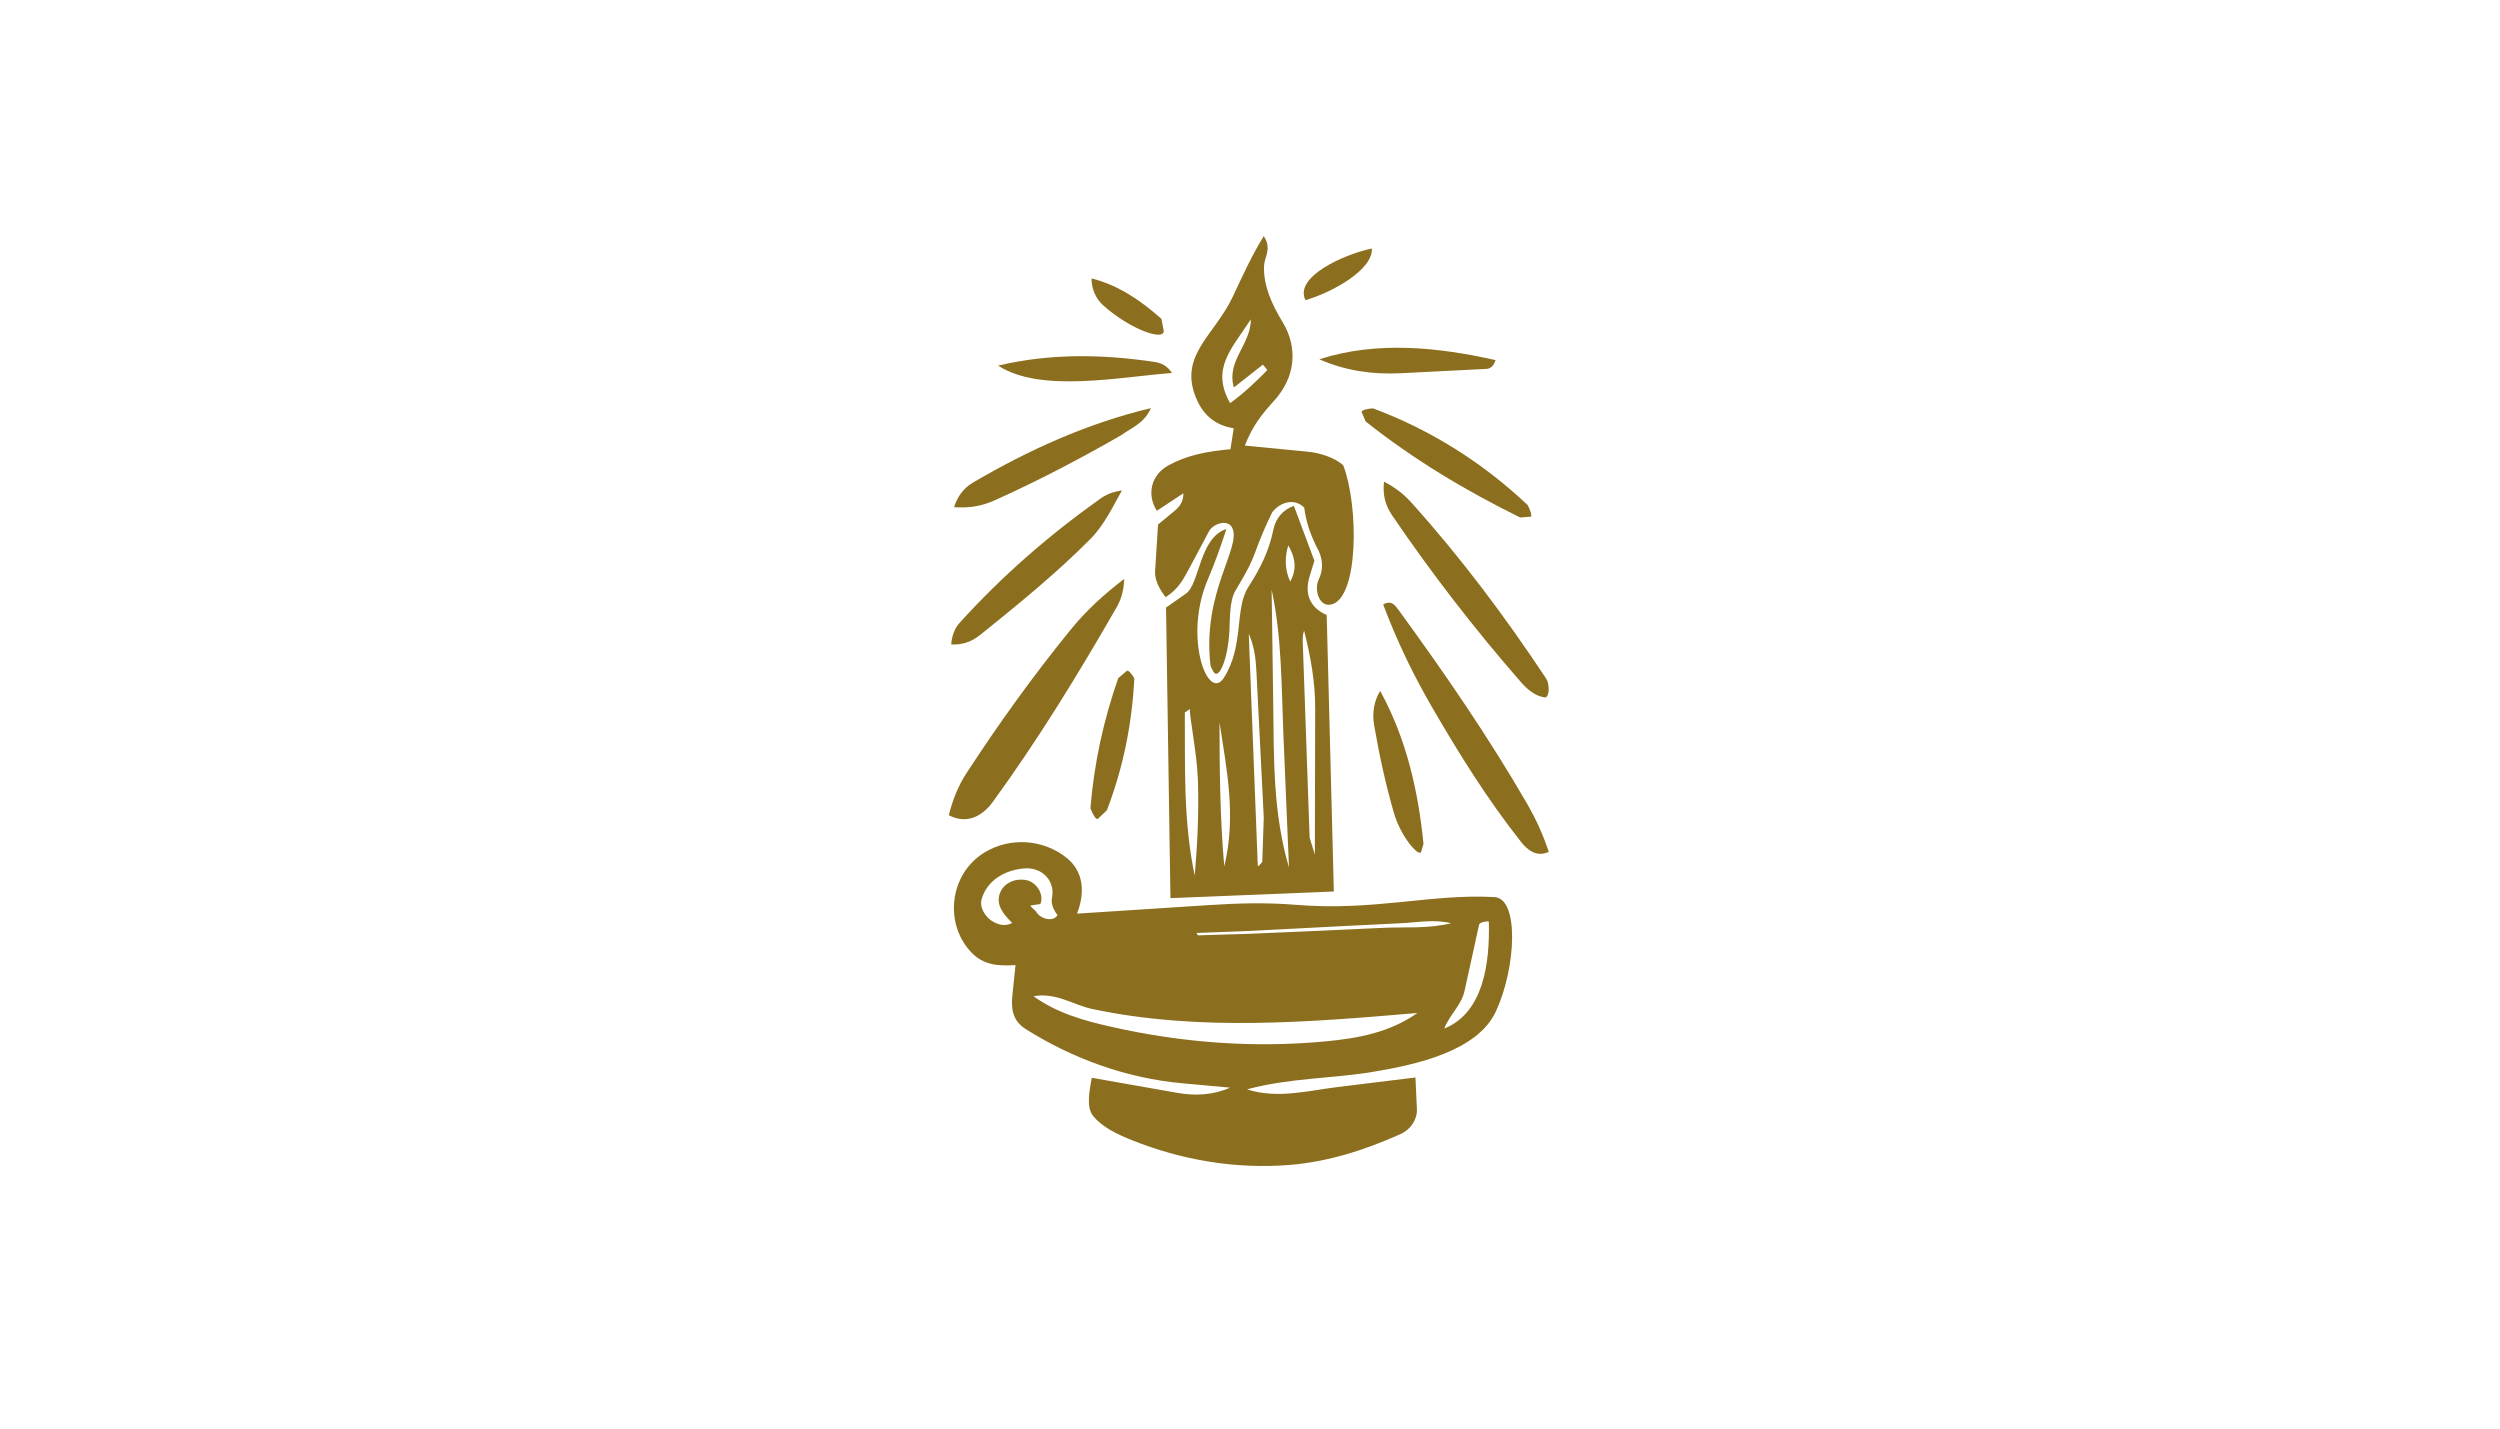
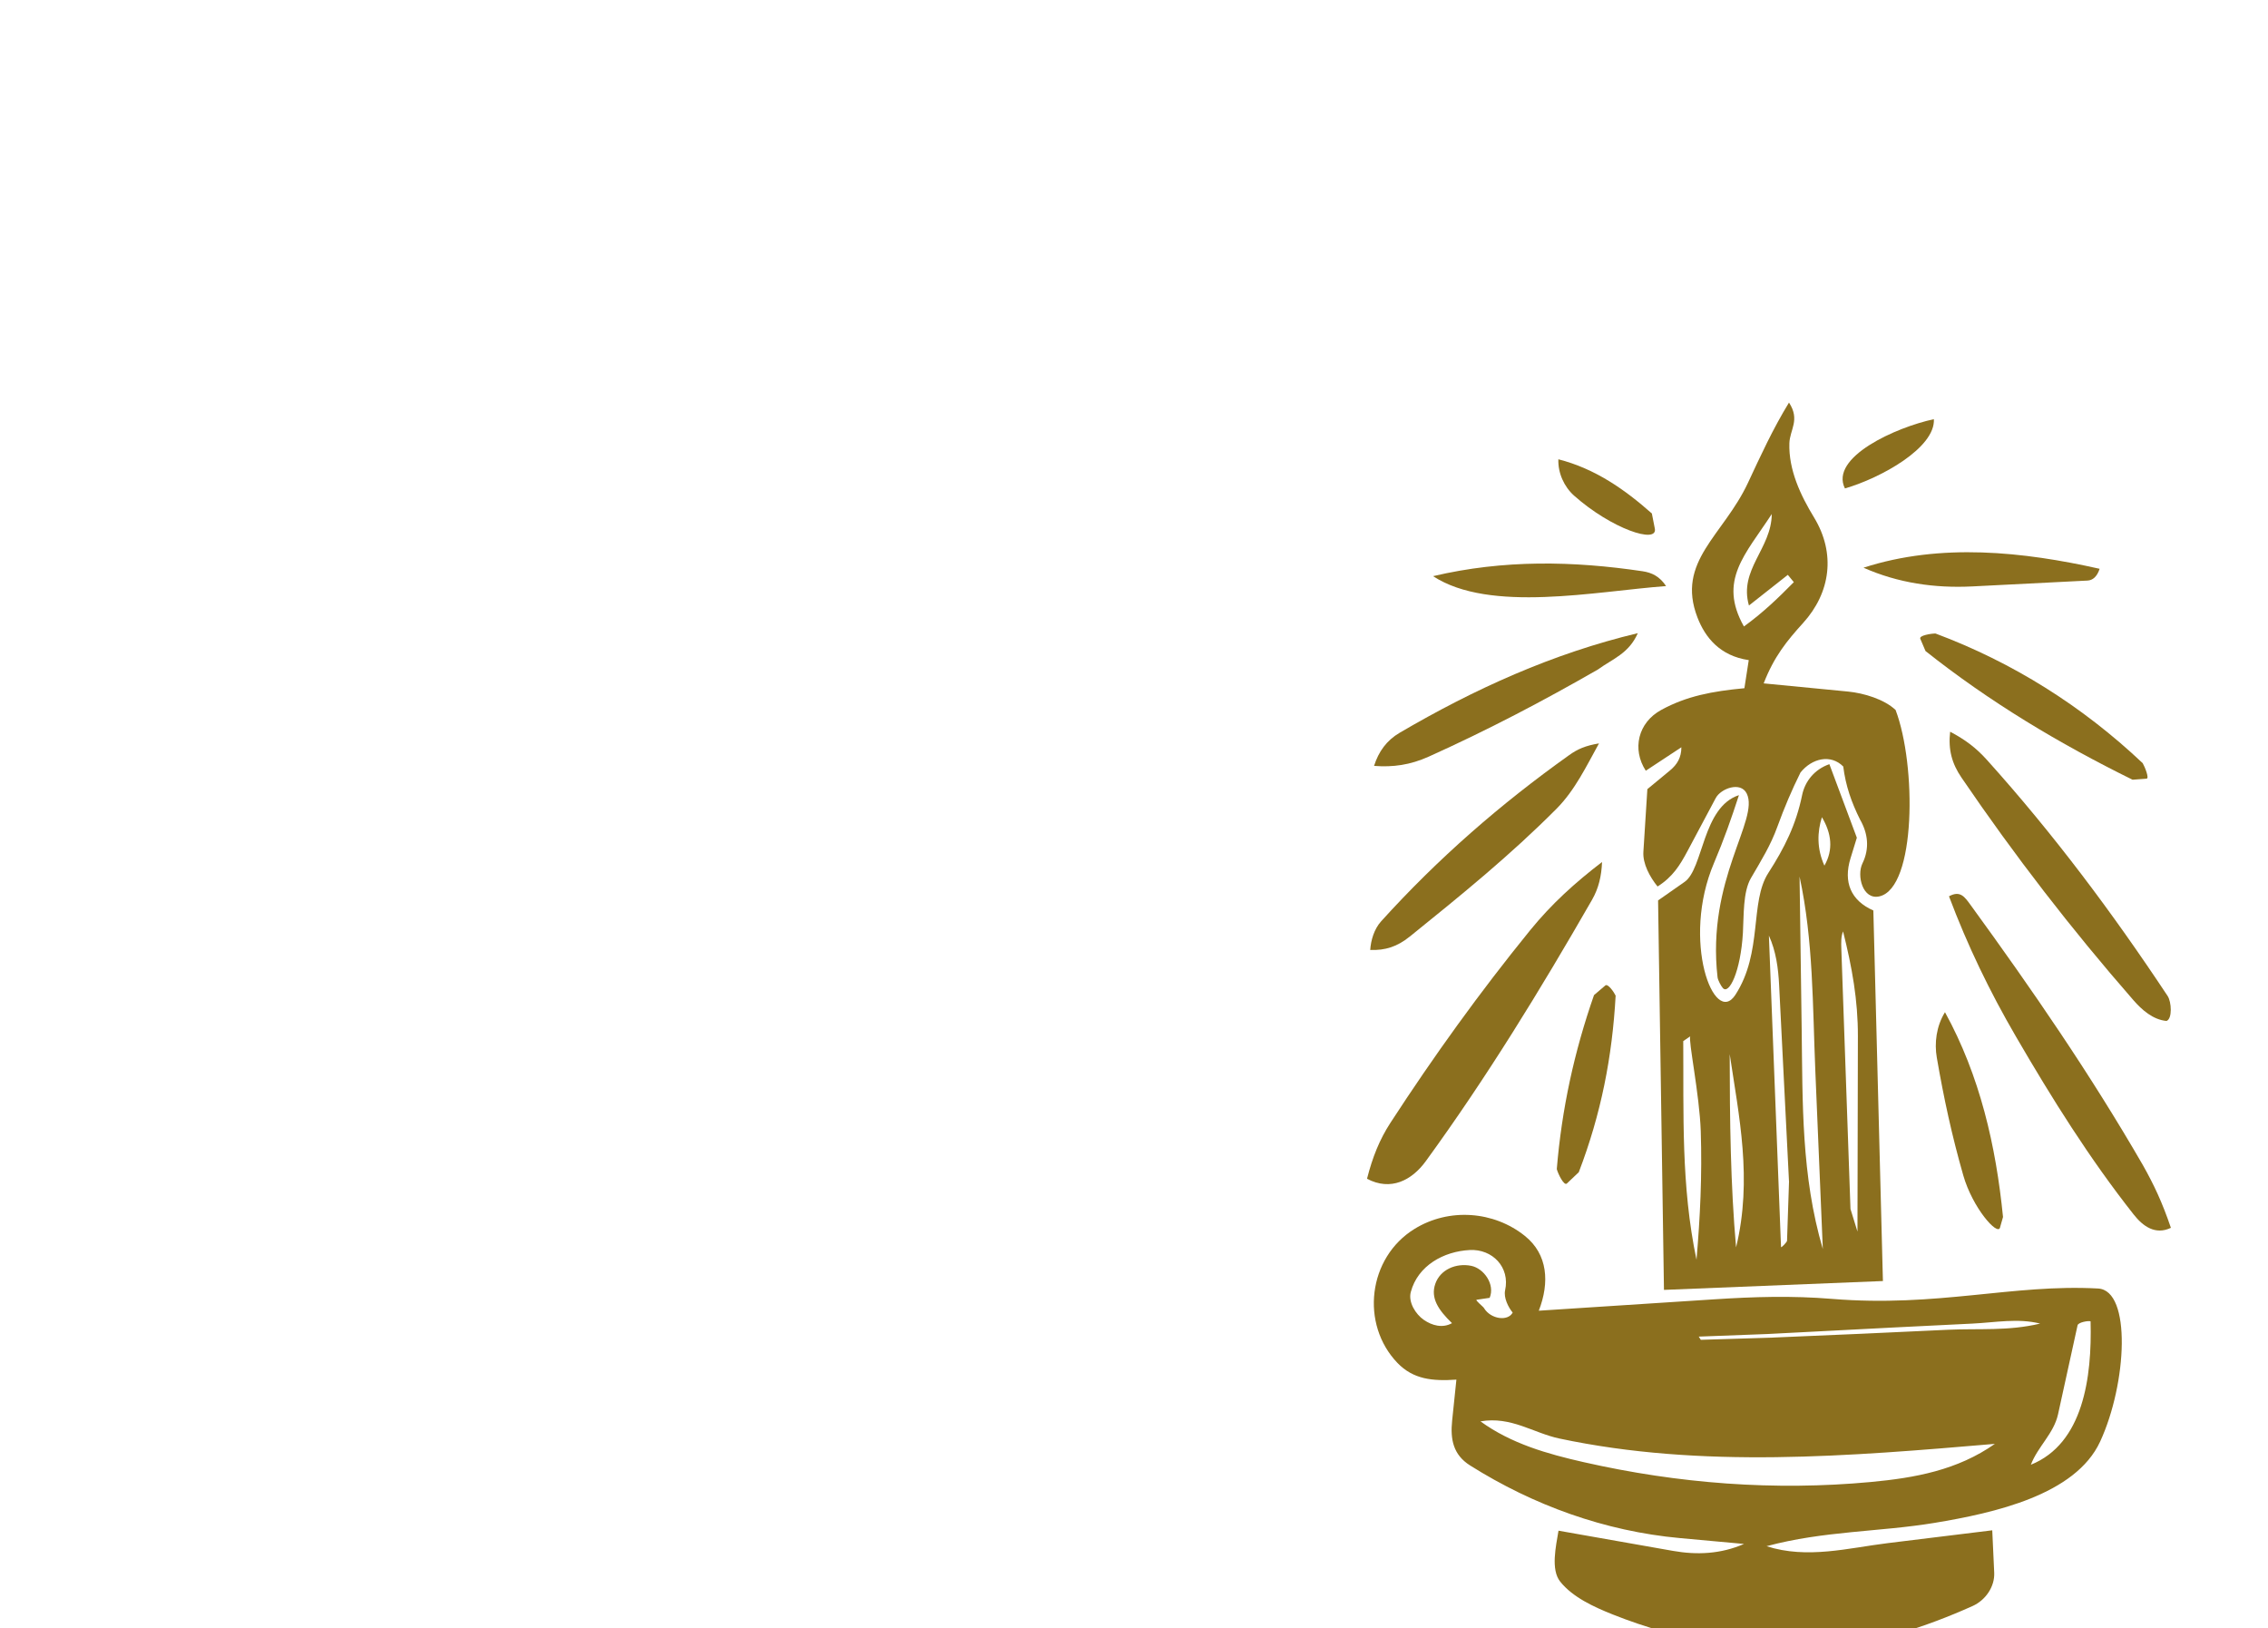
- <svg xmlns="http://www.w3.org/2000/svg" fill="#8B6F1E" id="Layer_1" version="1.1" viewBox="0 0 700.08 400.08">
+ <svg xmlns="http://www.w3.org/2000/svg" fill="#8B6F1E" id="Layer_1" version="1.1" viewBox="-20 -18 474 340">
  <path d="M396.37,301.72l.41,8.88c.13,2.86-1.76,5.72-4.56,6.97-9.86,4.41-20.24,7.79-31.23,8.66-15.07,1.2-30.03-1.37-43.95-6.92-3.97-1.58-8.37-3.61-10.96-6.85-2.02-2.52-.9-7.37-.36-10.65l23.93,4.22c4.99.88,9.97.67,14.84-1.45l-13.37-1.22c-15.74-1.44-30.67-6.86-43.88-15.18-3.52-2.22-4.16-5.43-3.75-9.37l.89-8.56c-4.98.34-9-.05-12.31-3.48-7.8-8.1-6.2-22.01,3.57-28.02,7.23-4.45,16.6-3.72,23.07,1.49,4.77,3.84,5.18,9.7,2.89,15.61l36.53-2.37c8.4-.55,16.39-.79,24.76-.1,22.06,1.8,37.72-3.14,55.59-2.17,7.02.38,6.06,19.81.44,31.98-5.15,11.15-22.15,14.93-34.62,16.99-11.58,1.91-23.1,1.65-35.1,4.87,8.49,2.74,17.11.37,25.33-.64l21.86-2.68ZM290.17,255.34c1.42,2.29,4.97,2.78,5.97.9-.9-1.08-1.92-3.11-1.58-4.65,1.07-4.82-2.65-8.66-7.38-8.42-5.46.28-10.86,3.25-12.33,8.77-.57,2.13,1,4.64,2.73,5.83s3.91,1.78,5.88.68c-2.86-2.76-4.52-5.26-3.49-8.22s4.3-4.39,7.49-3.76c2.69.54,5.04,3.91,3.87,6.69l-2.71.4c-.41.06,1.32,1.39,1.55,1.76ZM350.54,261.46l18.2-.78,18.38-.85c6.47-.3,12.57.31,19.26-1.29-4.66-1.16-9.29-.24-14.12,0l-16.2.8-13.91.72-12.77.66-14.35.54.43.67,15.08-.46ZM416.92,258.07c-.39-.18-2.58.19-2.72.83l-4.08,18.59c-.88,4.01-4.25,6.78-5.68,10.54,10.96-4.41,12.79-18.27,12.48-29.96ZM396.93,283.67c-30.44,2.58-61.25,5.21-91.05-1.12-5.42-1.15-10.08-4.69-16.47-3.58,6.43,4.66,13.97,6.8,21.61,8.53,19.76,4.48,39.82,6.01,59.96,4.14,9.24-.86,18.14-2.48,25.94-7.97Z" />
  <path d="M332.08,166.25c3.93-2.75,3.69-15.63,11.35-18.12-1.55,4.79-3.16,9.35-5.21,14.17-6.9,16.2.04,34.36,4.46,27.56,5.78-8.9,2.96-19.37,6.89-25.47,3.41-5.3,5.79-10.07,7.06-16.25.59-2.89,2.59-5.4,5.7-6.48l5.74,15.37-1.33,4.32c-1.52,4.95.06,8.8,4.78,10.88l2,77.42-45.76,1.85-1.23-81.37,5.55-3.88ZM361.29,162.86c1.91-3.33,1.49-6.75-.52-10.12-.97,3.07-1.1,6.53.52,10.12ZM360.96,242.96l-1.56-37.06c-.58-13.88-.41-27.38-3.3-40.75l.44,31.81c.21,15.45-.1,30.64,4.42,46ZM368.2,239.32l.09-40.82c.02-7.51-1.22-14.42-3.1-21.9-.43,1.07-.41,2.27-.36,3.68l1.91,54.31,1.46,4.73ZM353.9,229.03l-2.07-41.16c-.18-3.64-.67-7.17-2.14-10.39l2.47,63.45.07,1.61c.01.26,1.24-1.03,1.25-1.29l.41-12.21ZM335.45,218.35c-.25-7.59-2.66-19.18-2.19-19.81.06-.08-.98.65-1.47.98.11,15.12-.49,30.15,2.77,45.69.76-8.88,1.19-17.58.89-26.86ZM342.83,242.62c3.46-14.23.59-27.5-1.33-40.37.01,13.95.18,27.35,1.33,40.37Z" />
  <path d="M344.26,176.89c-.47,8.07-2.9,13.05-4.21,11.53-.37-.42-1.02-1.63-1.09-2.23-2.34-20.5,8.79-32.9,6.1-38.39-1.28-2.61-5.43-1.04-6.48.94l-5.91,11.09c-1.59,2.98-3.09,5.39-6.25,7.39-1.65-2.04-3.12-4.8-2.96-7.25l.83-13.09,4.72-3.9c1.52-1.26,2.38-2.69,2.39-4.85l-7.44,4.9c-2.91-4.48-1.65-10.06,3.26-12.72,5.3-2.89,10.67-3.89,17.35-4.52l.91-5.87c-6.02-.88-9.11-4.73-10.72-8.91-4.52-11.71,5.4-17.12,10.54-28.1,2.72-5.81,5.15-11.16,8.59-16.8,2.38,3.63.17,5.65.08,8.5-.18,5.54,2.33,10.87,5.16,15.51,4.56,7.5,3.46,15.7-2.29,22.04-3.39,3.74-6.08,7.03-8.24,12.62l17.64,1.71c3.27.32,7.55,1.6,9.93,3.85,4.37,11.51,4.3,37.18-3.38,38.94-3.52.81-4.78-4.36-3.55-6.88,1.53-3.13,1.16-6.28-.5-9.17-1.79-3.57-3.01-7.07-3.51-11.08-2.62-2.64-6.53-1.73-8.93,1.24-1.82,3.65-3.39,7.36-4.82,11.29-1.43,3.96-3.35,7.02-5.54,10.78-1.69,2.9-1.47,7.79-1.68,11.43ZM353.64,102.11l-8.12,6.4c-2.15-7.52,4.7-11.82,4.77-19.11-5.52,8.46-11.25,13.86-5.82,23.49,3.92-2.84,7.01-5.79,10.43-9.26l-1.25-1.52Z" />
  <path d="M265.7,228.28c1.15-4.5,2.61-8.18,4.9-11.7,9.09-13.97,18.65-27.25,29.16-40.18,4.52-5.56,9.4-9.96,15.06-14.3-.12,2.9-.69,5.47-2.11,7.93-10.82,18.83-22.01,37.11-34.73,54.58-2.92,4.01-7.32,6.3-12.29,3.67Z" />
  <path d="M433.71,238.53c-3.27,1.57-5.86-.34-7.79-2.79-9.24-11.72-17-24.11-24.56-37.1-5.53-9.49-10.13-19.02-14.03-29.37,2.36-1.3,3.29.14,4.54,1.85,12.88,17.7,25.02,35.35,35.97,54.29,2.34,4.16,4.05,7.78,5.87,13.13Z" />
  <path d="M432.8,195.31c-2.86-.25-5.2-2.36-6.91-4.32-12.97-14.85-24.84-30.21-35.94-46.51-2-2.93-2.81-5.82-2.38-9.6,3.17,1.67,5.43,3.38,7.68,5.88,13.94,15.49,26.24,31.94,37.77,49.33.83,1.25,1.01,4.78-.23,5.22Z" />
  <path d="M274.59,177.71c-2.58,2.08-5.07,2.88-8.22,2.77.13-1.99.8-4.36,2.29-6,11.85-13.1,24.9-24.47,39.3-34.72,1.75-1.25,3.37-1.96,6.22-2.44-2.61,4.7-5,9.76-8.88,13.66-9.61,9.66-19.89,18.01-30.7,26.73Z" />
  <path d="M278.63,140.07c-3.95,1.78-7.51,2.25-11.46,1.95.95-2.98,2.61-5.31,5.35-6.92,15.66-9.17,32-16.57,49.77-20.81-1.87,4.28-5.32,5.39-8.33,7.59-11.5,6.6-22.92,12.6-35.33,18.19Z" />
  <path d="M427.82,141.46c.43.74,1.42,3.18.8,3.23l-2.93.22c-15.33-7.55-29.84-16.23-43.27-26.89l-1.09-2.56c-.3-.7,2.29-1.1,3.18-1.1,16.08,6.01,30.63,15.12,43.3,27.09Z" />
  <path d="M398,238.48c-.51,1.8-5.74-4.1-7.69-10.92-2.38-8.32-4.07-16.13-5.53-24.61-.52-3.04-.11-6.51,1.71-9.47,7.31,13.29,10.65,27.93,12.13,42.79l-.63,2.21Z" />
  <path d="M416.27,103.3l-24.04,1.22c-7.88.4-15.56-.71-22.77-3.91,16.15-5.23,33.46-3.34,49.35.23-.53,1.64-1.44,2.41-2.54,2.46Z" />
  <path d="M328.21,104.45c-14.65,1.08-36.83,5.69-48.71-2.07,14.79-3.49,29.33-3.18,43.78-1.03,1.92.29,3.55,1.04,4.93,3.11Z" />
  <path d="M309.97,226.9l-2.5,2.37c-.6.57-1.85-2.03-2.11-3.01,1.04-12.58,3.65-24.53,7.78-36.35l2.37-2.02c.52-.44,1.78,1.35,2.15,2.13-.71,12.78-3.04,24.72-7.7,36.88Z" />
  <path d="M325.85,92.44c.64,3.28-9.07.05-16.87-6.88-2.11-1.88-3.39-4.75-3.29-7.6,7.73,1.97,13.92,6.35,19.54,11.32l.62,3.16Z" />
  <path d="M365.58,84.05c-3.27-6.52,10.69-12.79,18.59-14.47.32,5.97-11.06,12.29-18.59,14.47Z" />
</svg>
